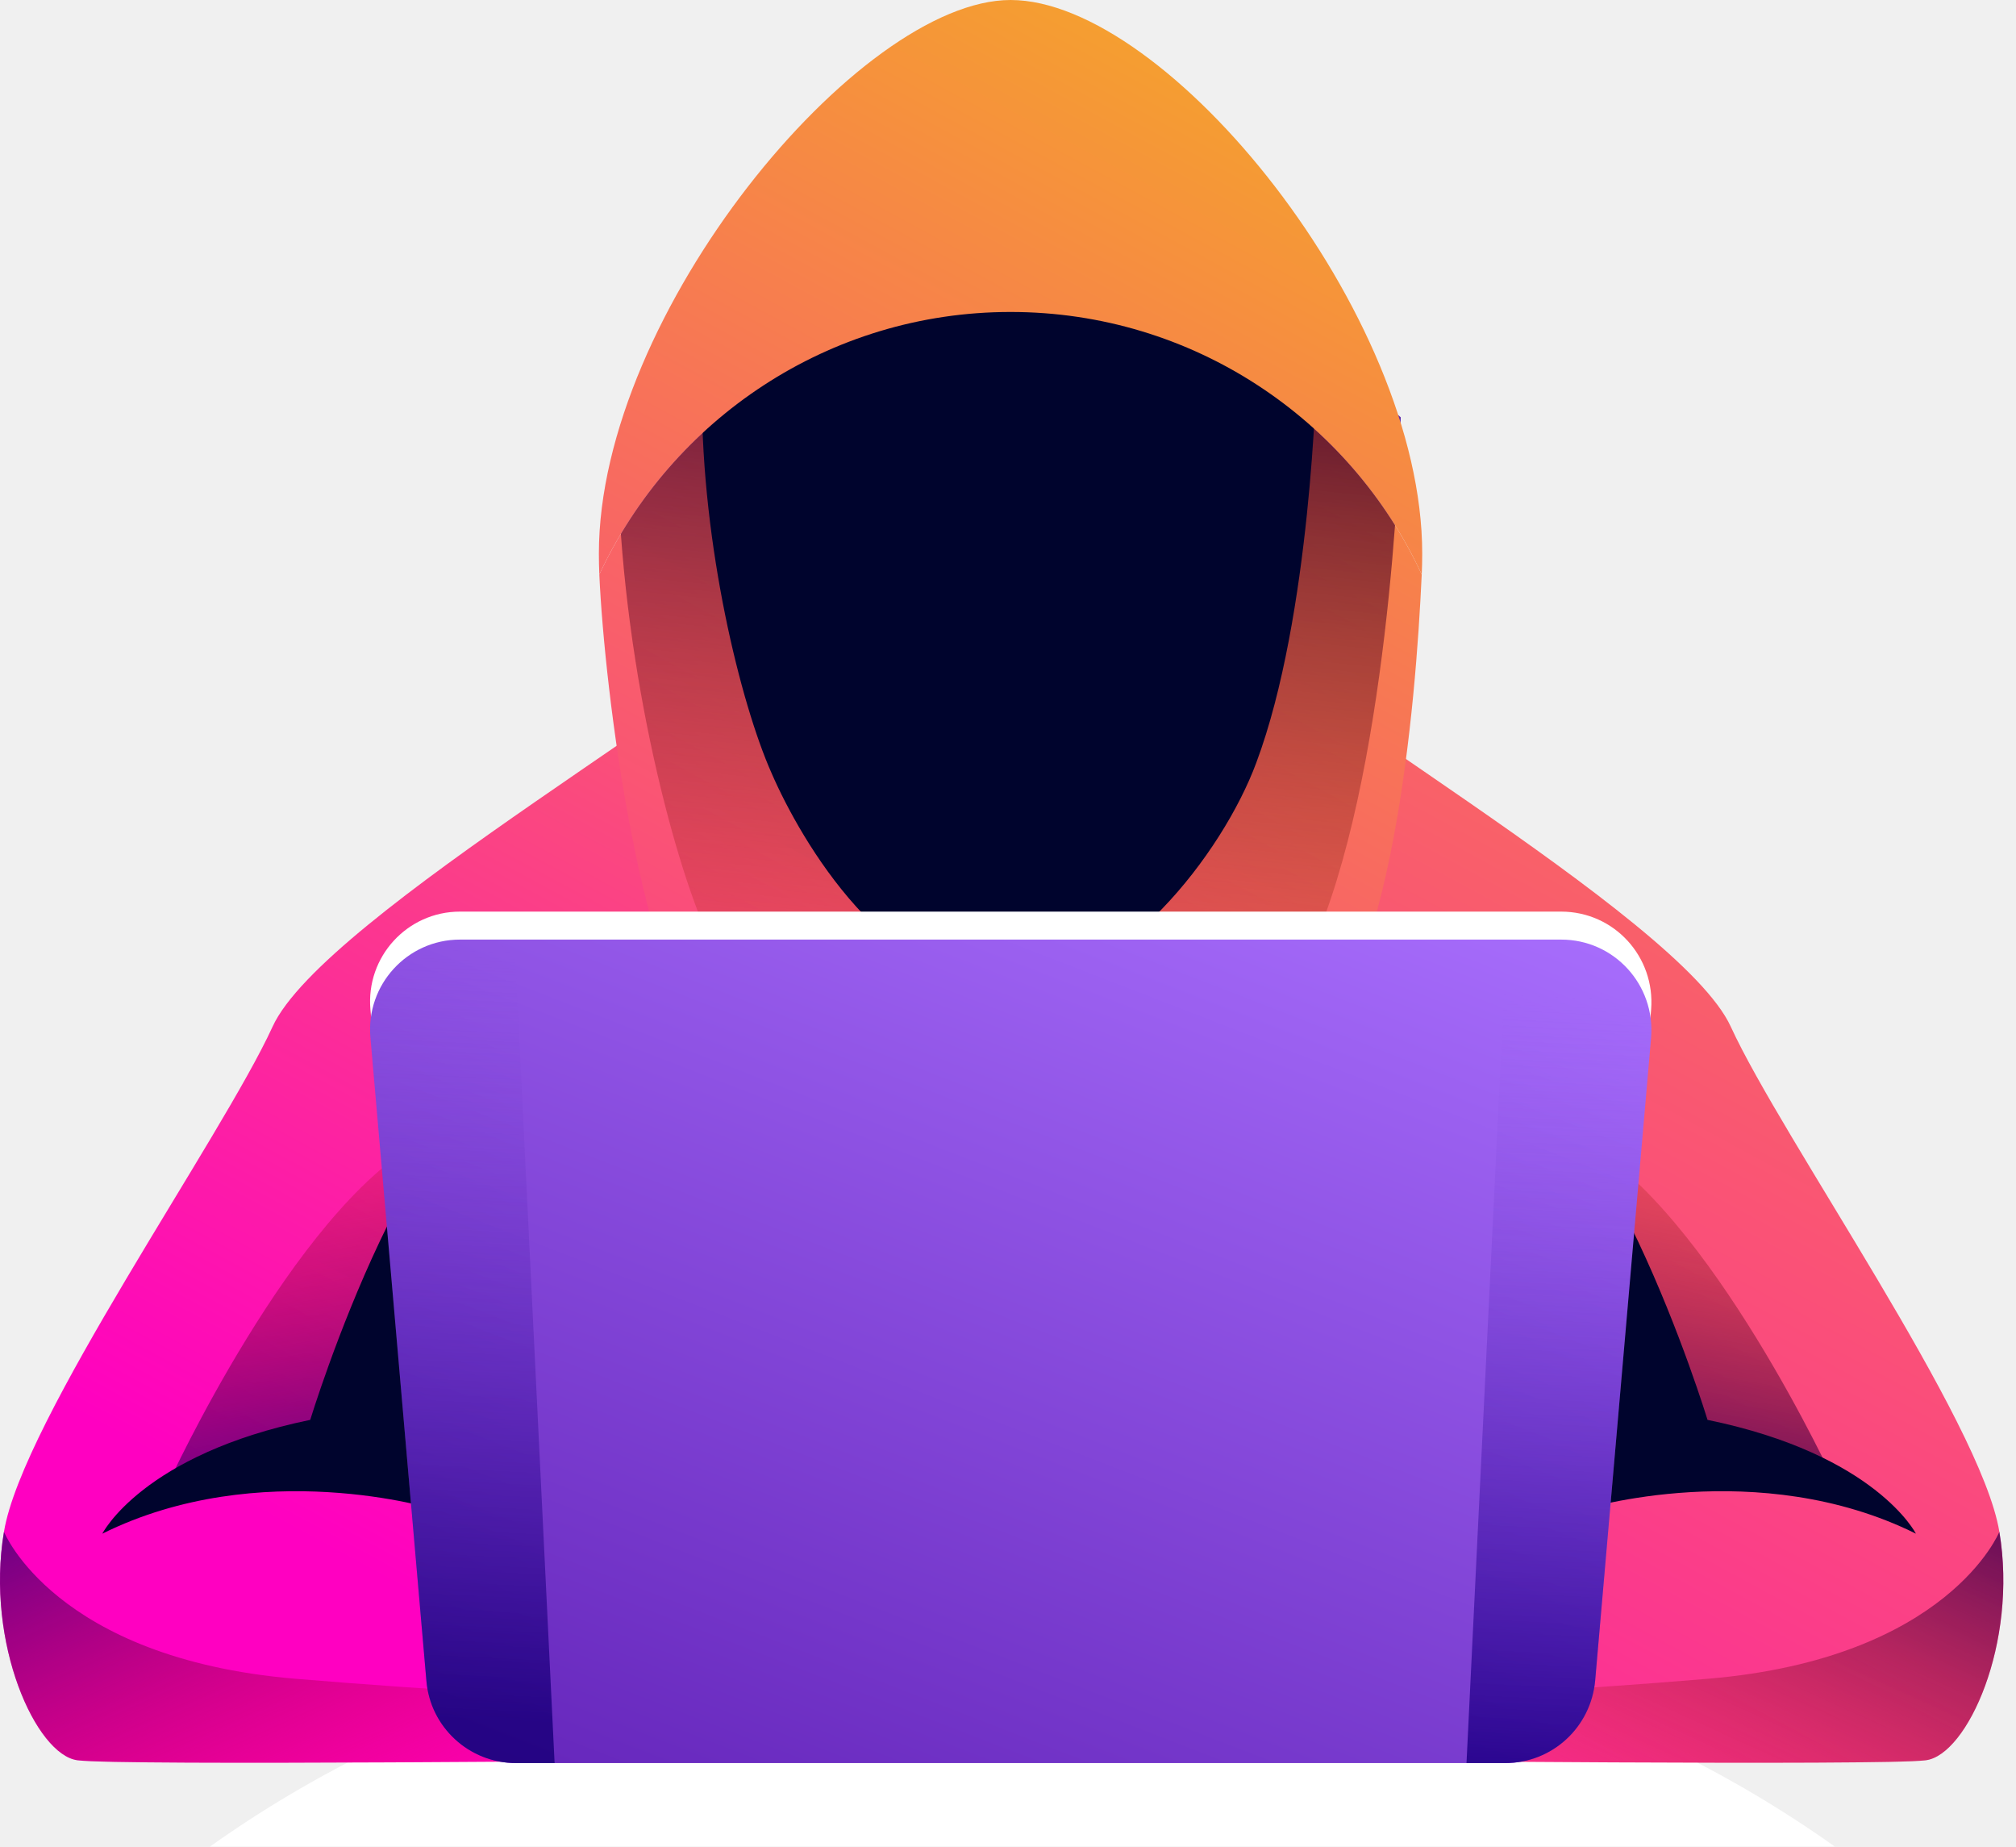
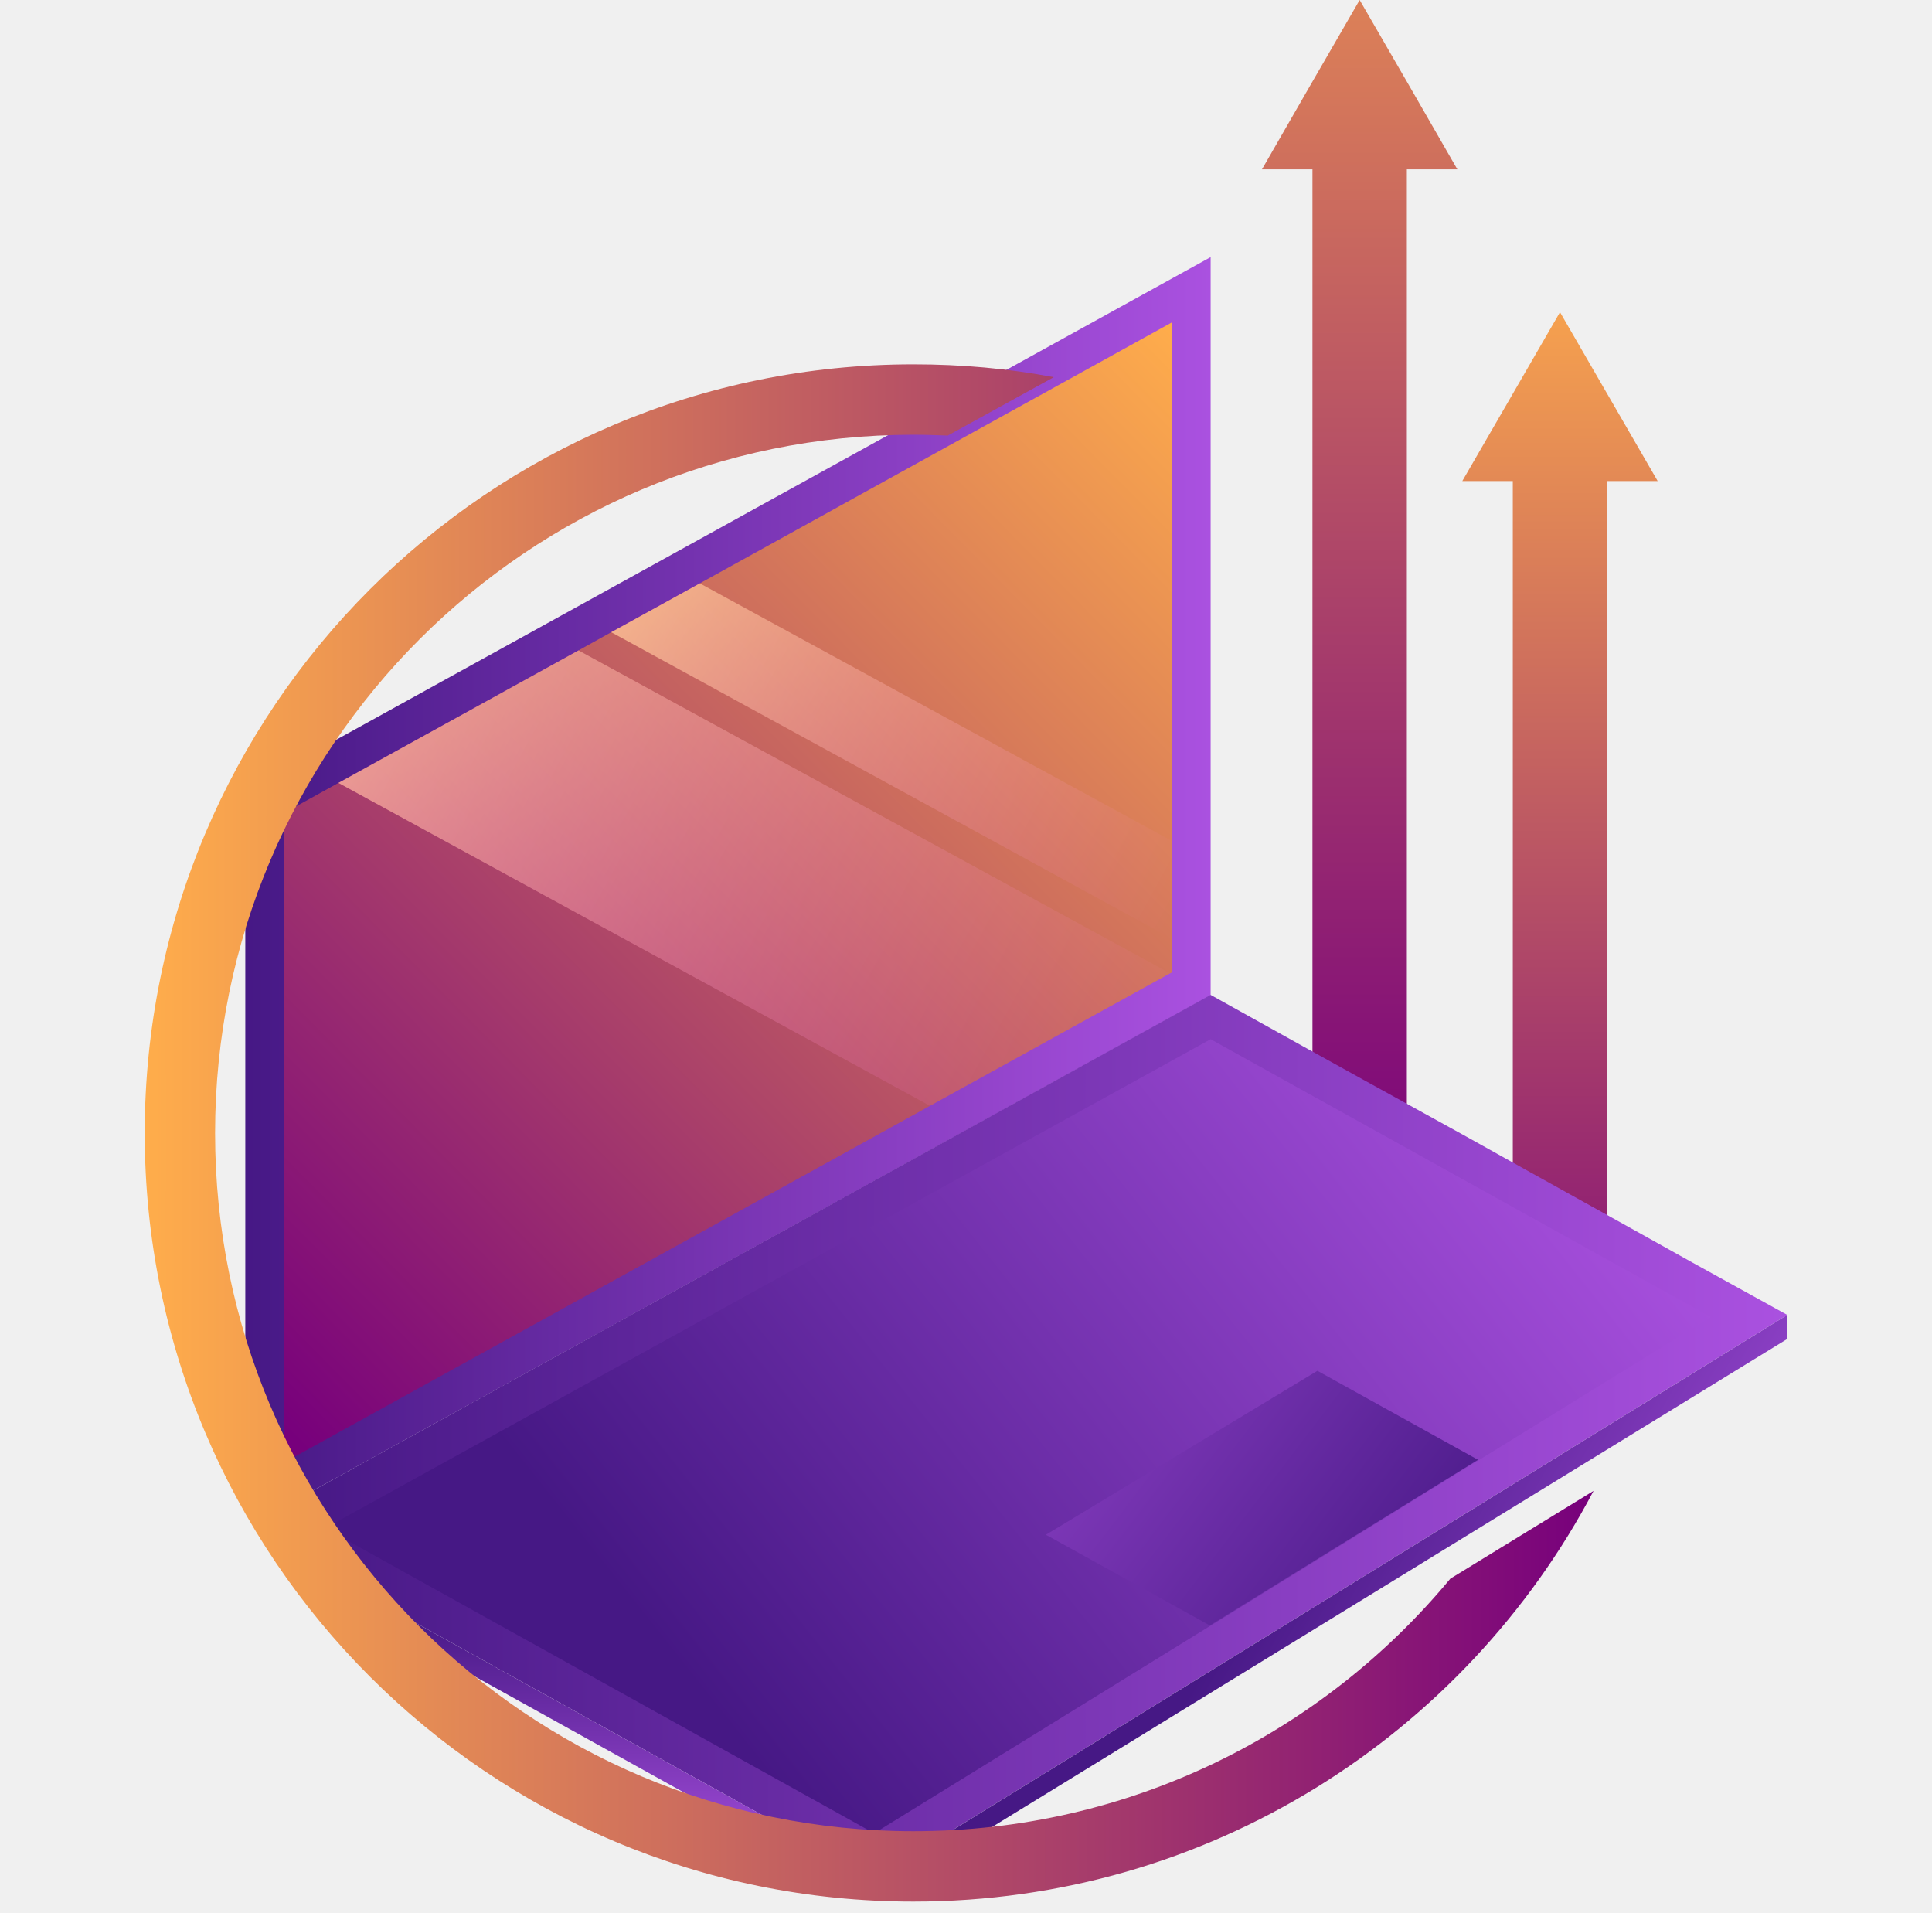
- <svg xmlns="http://www.w3.org/2000/svg" width="95" height="87" viewBox="0 0 95 87" fill="none">
-   <path d="M86.461 87C76.597 79.97 63.086 75.62 48.168 75.62C33.273 75.62 19.762 79.97 9.897 87H86.461Z" fill="white" />
-   <path d="M90.745 82.934C88.79 83.198 62.734 82.934 62.734 82.934L62.119 80.21L59.746 69.489C59.746 69.489 69.347 69.972 68.754 69.247C68.16 68.544 67.106 57.515 61.767 55.846C56.429 54.176 48.168 53.934 48.168 53.934V32.975L55.792 27.856C59.483 32.163 79.167 43.125 81.562 48.376C83.957 53.605 93.359 66.94 94.216 72.169C95.095 77.42 92.7 82.692 90.745 82.934Z" fill="url(#paint0_linear_3307_569)" />
-   <path style="mix-blend-mode:multiply" d="M90.745 82.934C88.79 83.198 62.734 82.934 62.734 82.934L62.119 80.21C66.952 80.013 74.026 79.639 80.529 79.09C91.821 78.123 94.216 72.169 94.216 72.169C95.095 77.42 92.7 82.693 90.745 82.934Z" fill="url(#paint1_linear_3307_569)" />
-   <path style="mix-blend-mode:multiply" d="M86.461 69.864C86.461 69.864 80.573 57.056 74.598 53.782L76.487 68.502L86.461 69.864Z" fill="url(#paint2_linear_3307_569)" />
-   <path d="M74.597 71.115C74.597 71.115 82.836 68.566 90.283 72.257C90.283 72.257 88.394 68.522 80.463 66.896C80.463 66.896 75.41 50.266 69.434 49.496C63.459 48.706 63.151 72.257 63.151 72.257L74.597 71.115Z" fill="#00042D" />
-   <path d="M38.612 27.856C34.921 32.163 15.236 43.125 12.842 48.376C10.447 53.605 1.044 66.94 0.187 72.169C-0.692 77.42 1.703 82.692 3.658 82.934C5.614 83.198 31.669 82.934 31.669 82.934L34.657 69.489C34.657 69.489 25.057 69.972 25.65 69.247C26.243 68.544 27.297 57.515 32.636 55.846C37.975 54.176 46.235 53.934 46.235 53.934V32.975L38.612 27.856Z" fill="url(#paint3_linear_3307_569)" />
-   <path style="mix-blend-mode:multiply" d="M3.658 82.934C5.614 83.198 31.669 82.934 31.669 82.934L32.285 80.21C27.451 80.013 20.377 79.639 13.874 79.09C2.582 78.123 0.187 72.169 0.187 72.169C-0.692 77.42 1.703 82.693 3.658 82.934Z" fill="url(#paint4_linear_3307_569)" />
-   <path style="mix-blend-mode:multiply" d="M7.942 69.864C7.942 69.864 13.829 57.056 19.805 53.782L17.916 68.502L7.942 69.864Z" fill="url(#paint5_linear_3307_569)" />
-   <path d="M20.508 71.115C20.508 71.115 12.27 68.566 4.822 72.257C4.822 72.257 6.711 68.522 14.62 66.896C14.62 66.896 19.673 50.266 25.671 49.496C31.647 48.706 31.932 72.257 31.932 72.257L20.508 71.115Z" fill="#00042D" />
-   <path d="M66.996 27.067C66.71 33.284 65.634 46.4 61.262 49.959C57.989 52.618 52.057 50.948 47.619 50.948C42.434 50.948 37.184 53.452 33.712 49.959C30.197 46.444 28.484 32.516 28.242 27.067C31.647 19.773 39.051 14.698 47.619 14.698C56.209 14.698 63.613 19.773 66.996 27.067Z" fill="url(#paint6_linear_3307_569)" />
-   <path style="mix-blend-mode:multiply" d="M29.1 20.892C29.1 30.032 31.428 39.611 33.252 43.851C35.097 48.091 41.205 55.802 47.642 56.944C54.079 58.087 60.384 48.75 62.405 43.214C65.701 34.294 66.008 19.662 66.008 19.662C66.008 19.662 55.507 10.105 45.687 11.006C35.888 11.885 29.1 20.892 29.1 20.892Z" fill="url(#paint7_linear_3307_569)" />
-   <path d="M33.075 18.653C33.075 25.727 34.899 33.131 36.349 36.404C37.777 39.7 41.819 46.554 47.619 46.554C52.738 46.554 57.615 40.205 59.197 35.943C61.79 29.023 62.031 17.686 62.031 17.686C62.031 17.686 53.793 10.305 46.103 10.986C38.392 11.667 33.075 18.653 33.075 18.653Z" fill="#00042D" />
-   <path d="M47.62 0C40.479 0 28.221 14.764 28.221 26.078C28.221 26.415 28.228 26.744 28.242 27.066C31.648 19.773 39.051 14.698 47.62 14.698C56.21 14.698 63.613 19.773 66.997 27.066C67.011 26.744 67.019 26.415 67.019 26.078C67.019 14.764 55.001 0 47.62 0Z" fill="url(#paint8_linear_3307_569)" />
-   <path d="M70.93 81.748H24.31C22.113 81.748 20.268 80.056 20.092 77.859L17.456 47.563C17.236 45.081 19.191 42.95 21.674 42.95H73.566C76.07 42.95 78.004 45.081 77.806 47.563L75.17 77.859C74.972 80.056 73.148 81.748 70.93 81.748Z" fill="white" />
-   <path d="M70.93 83.066H24.31C22.113 83.066 20.268 81.375 20.092 79.178L17.456 48.882C17.236 46.399 19.191 44.268 21.674 44.268H73.566C76.07 44.268 78.004 46.399 77.806 48.882L75.17 79.178C74.972 81.375 73.148 83.066 70.93 83.066Z" fill="url(#paint9_linear_3307_569)" />
-   <g style="mix-blend-mode:multiply">
-     <path d="M24.244 44.268H21.674C19.191 44.268 17.236 46.399 17.456 48.882L20.092 79.178C20.268 81.375 22.113 83.066 24.31 83.066H26.134L24.244 44.268Z" fill="url(#paint10_linear_3307_569)" />
-     <path d="M73.565 44.268H70.995L69.106 83.066H70.929C73.148 83.066 74.971 81.375 75.169 79.178L77.805 48.882C78.003 46.399 76.07 44.268 73.565 44.268Z" fill="url(#paint11_linear_3307_569)" />
-   </g>
+ <svg xmlns="http://www.w3.org/2000/svg" width="98" height="97" viewBox="0 0 98 97" fill="none">
+   <path d="M71.446 4.283L68.968 0L66.49 4.283L64.013 8.588H66.574V62.09H71.362V8.588H73.924L71.446 4.283Z" fill="url(#paint0_linear_3307_660)" />
+   <path d="M81.607 20.115L79.13 15.832L76.652 20.115L74.174 24.398H76.736V68.955H81.523V24.398H84.085L81.607 20.115Z" fill="url(#paint1_linear_3307_660)" />
+   <path d="M61.409 13.04V50.478L14.102 76.578L12.443 75.066V40.063L61.409 13.04Z" fill="url(#paint2_linear_3307_660)" />
+   <path d="M59.435 16.356V49.322L59.351 49.364L47.172 56.084L14.396 74.183V41.238L17.167 39.706L29.346 32.986L31.005 32.063L35.498 29.585L59.435 16.356Z" fill="url(#paint3_linear_3307_660)" />
+   <path d="M90.658 66.688L45.849 94.341L42.595 94.236L17.881 80.525L18.133 80.273L14.101 76.577L61.408 50.456L66.049 53.039L69.156 54.761L74.406 57.659L77.492 59.38L82.742 62.299L85.828 64.021L90.658 66.688Z" fill="url(#paint4_linear_3307_660)" />
+   <path d="M16.496 77.503L61.41 52.705L86.775 66.794L44.339 92.978L16.496 77.503Z" fill="url(#paint5_linear_3307_660)" />
+   <path d="M53.052 77.837L66.826 69.522L74.973 74.036L61.367 82.435L53.052 77.837Z" fill="url(#paint6_linear_3307_660)" />
+   <path d="M42.595 94.237L40.58 94.174L17.189 81.197L17.881 80.525L42.595 94.237Z" fill="url(#paint7_linear_3307_660)" />
+   <path d="M90.659 66.689V67.906L47.509 94.384L45.851 94.342L90.659 66.689Z" fill="url(#paint8_linear_3307_660)" />
+   <path style="mix-blend-mode:screen" d="M59.35 49.365L47.172 56.084L17.166 39.706L29.345 32.987L59.35 49.365Z" fill="url(#paint9_linear_3307_660)" />
+   <path style="mix-blend-mode:screen" d="M59.436 42.646V46.888V47.602L31.005 32.064L35.499 29.586L59.436 42.646Z" fill="url(#paint10_linear_3307_660)" />
+   <path d="M46.333 92.872C26.764 92.872 10.91 77.019 10.91 57.47C10.91 37.901 26.764 22.048 46.333 22.048C46.921 22.048 47.488 22.069 48.076 22.09L53.451 19.129C51.142 18.688 48.769 18.478 46.333 18.478C24.79 18.478 7.341 35.927 7.341 57.47C7.341 78.993 24.79 96.442 46.333 96.442C61.304 96.442 74.302 88.001 80.832 75.612L73.567 80.064C67.079 87.896 57.294 92.872 46.333 92.872Z" fill="url(#paint11_linear_3307_660)" />
  <defs>
-     <linearGradient id="paint0_linear_3307_569" x1="7.541" y1="84.704" x2="66.96" y2="-24.933" gradientUnits="userSpaceOnUse">
-       <stop stop-color="#FF00C1" />
-       <stop offset="1" stop-color="#F4AC24" />
+     <linearGradient id="paint0_linear_3307_660" x1="263.53" y1="-21.238" x2="263.53" y2="61.707" gradientUnits="userSpaceOnUse">
+       <stop stop-color="#FFAD4B" />
+       <stop offset="1" stop-color="#77007C" />
    </linearGradient>
-     <linearGradient id="paint1_linear_3307_569" x1="69.876" y1="86.585" x2="79.984" y2="64.365" gradientUnits="userSpaceOnUse">
-       <stop stop-color="#F4D63B" stop-opacity="0" />
-       <stop offset="1" stop-color="#5C1CB2" />
+     <linearGradient id="paint1_linear_3307_660" x1="221.629" y1="11.351" x2="221.629" y2="74.347" gradientUnits="userSpaceOnUse">
+       <stop stop-color="#FFAD4B" />
+       <stop offset="1" stop-color="#77007C" />
    </linearGradient>
-     <linearGradient id="paint2_linear_3307_569" x1="94.739" y1="50.432" x2="90.877" y2="73.054" gradientUnits="userSpaceOnUse">
-       <stop stop-color="#F4D63B" stop-opacity="0" />
-       <stop offset="1" stop-color="#5C1CB2" />
+     <linearGradient id="paint2_linear_3307_660" x1="12.437" y1="13.039" x2="61.404" y2="13.039" gradientUnits="userSpaceOnUse">
+       <stop stop-color="#461885" />
+       <stop offset="1" stop-color="#AA51E0" />
    </linearGradient>
-     <linearGradient id="paint3_linear_3307_569" x1="-23.024" y1="52.199" x2="18.107" y2="-23.695" gradientUnits="userSpaceOnUse">
-       <stop stop-color="#FF00C1" />
-       <stop offset="1" stop-color="#F4AC24" />
+     <linearGradient id="paint3_linear_3307_660" x1="95.639" y1="52.784" x2="44.753" y2="103.158" gradientUnits="userSpaceOnUse">
+       <stop stop-color="#FFAD4B" />
+       <stop offset="1" stop-color="#77007C" />
    </linearGradient>
-     <linearGradient id="paint4_linear_3307_569" x1="24.528" y1="86.585" x2="14.419" y2="64.365" gradientUnits="userSpaceOnUse">
-       <stop stop-color="#F4D63B" stop-opacity="0" />
-       <stop offset="1" stop-color="#5C1CB2" />
+     <linearGradient id="paint4_linear_3307_660" x1="14.099" y1="50.458" x2="90.653" y2="50.458" gradientUnits="userSpaceOnUse">
+       <stop stop-color="#461885" />
+       <stop offset="1" stop-color="#AA51E0" />
    </linearGradient>
-     <linearGradient id="paint5_linear_3307_569" x1="-0.336" y1="50.432" x2="3.526" y2="73.054" gradientUnits="userSpaceOnUse">
-       <stop stop-color="#F4D63B" stop-opacity="0" />
-       <stop offset="1" stop-color="#5C1CB2" />
+     <linearGradient id="paint5_linear_3307_660" x1="92.153" y1="69.947" x2="49.706" y2="103.681" gradientUnits="userSpaceOnUse">
+       <stop stop-color="#AA51E0" />
+       <stop offset="1" stop-color="#461885" />
    </linearGradient>
-     <linearGradient id="paint6_linear_3307_569" x1="-3.033" y1="75.394" x2="44.942" y2="-13.128" gradientUnits="userSpaceOnUse">
-       <stop stop-color="#FF00C1" />
-       <stop offset="1" stop-color="#F4AC24" />
+     <linearGradient id="paint6_linear_3307_660" x1="48.918" y1="55.133" x2="77.804" y2="77.121" gradientUnits="userSpaceOnUse">
+       <stop stop-color="#AA51E0" />
+       <stop offset="1" stop-color="#461885" />
    </linearGradient>
-     <linearGradient id="paint7_linear_3307_569" x1="14.2" y1="55.264" x2="18.547" y2="13.033" gradientUnits="userSpaceOnUse">
-       <stop stop-color="#F4D63B" stop-opacity="0" />
-       <stop offset="1" stop-color="#5C1CB2" />
+     <linearGradient id="paint7_linear_3307_660" x1="26.183" y1="95.148" x2="26.183" y2="81.839" gradientUnits="userSpaceOnUse">
+       <stop stop-color="#AA51E0" />
+       <stop offset="1" stop-color="#461885" />
    </linearGradient>
-     <linearGradient id="paint8_linear_3307_569" x1="-2.753" y1="75.509" x2="44.607" y2="-11.879" gradientUnits="userSpaceOnUse">
-       <stop stop-color="#FF00C1" />
-       <stop offset="1" stop-color="#F4AC24" />
+     <linearGradient id="paint8_linear_3307_660" x1="72.927" y1="64.415" x2="94.494" y2="77.061" gradientUnits="userSpaceOnUse">
+       <stop stop-color="#461885" />
+       <stop offset="1" stop-color="#AA51E0" />
    </linearGradient>
-     <linearGradient id="paint9_linear_3307_569" x1="75.327" y1="43.74" x2="52.238" y2="103.267" gradientUnits="userSpaceOnUse">
-       <stop stop-color="#A76DFC" />
-       <stop offset="1" stop-color="#5C1CB2" />
+     <linearGradient id="paint9_linear_3307_660" x1="18.459" y1="18.606" x2="65.745" y2="44.613" gradientUnits="userSpaceOnUse">
+       <stop stop-color="#FFAD4B" />
+       <stop offset="1" stop-color="#77007C" stop-opacity="0" />
    </linearGradient>
-     <linearGradient id="paint10_linear_3307_569" x1="109.753" y1="48.299" x2="108.016" y2="85.077" gradientUnits="userSpaceOnUse">
-       <stop stop-color="white" stop-opacity="0" />
-       <stop offset="1" stop-color="#5C1CB2" />
+     <linearGradient id="paint10_linear_3307_660" x1="32.09" y1="19.213" x2="65.116" y2="37.378" gradientUnits="userSpaceOnUse">
+       <stop stop-color="#FFAD4B" />
+       <stop offset="1" stop-color="#77007C" stop-opacity="0" />
    </linearGradient>
-     <linearGradient id="paint11_linear_3307_569" x1="161.315" y1="50.64" x2="159.587" y2="87.217" gradientUnits="userSpaceOnUse">
-       <stop stop-color="white" stop-opacity="0" />
-       <stop offset="1" stop-color="#5C1CB2" />
+     <linearGradient id="paint11_linear_3307_660" x1="7.345" y1="18.47" x2="80.832" y2="18.47" gradientUnits="userSpaceOnUse">
+       <stop stop-color="#FFAD4B" />
+       <stop offset="1" stop-color="#77007C" />
    </linearGradient>
  </defs>
</svg>
